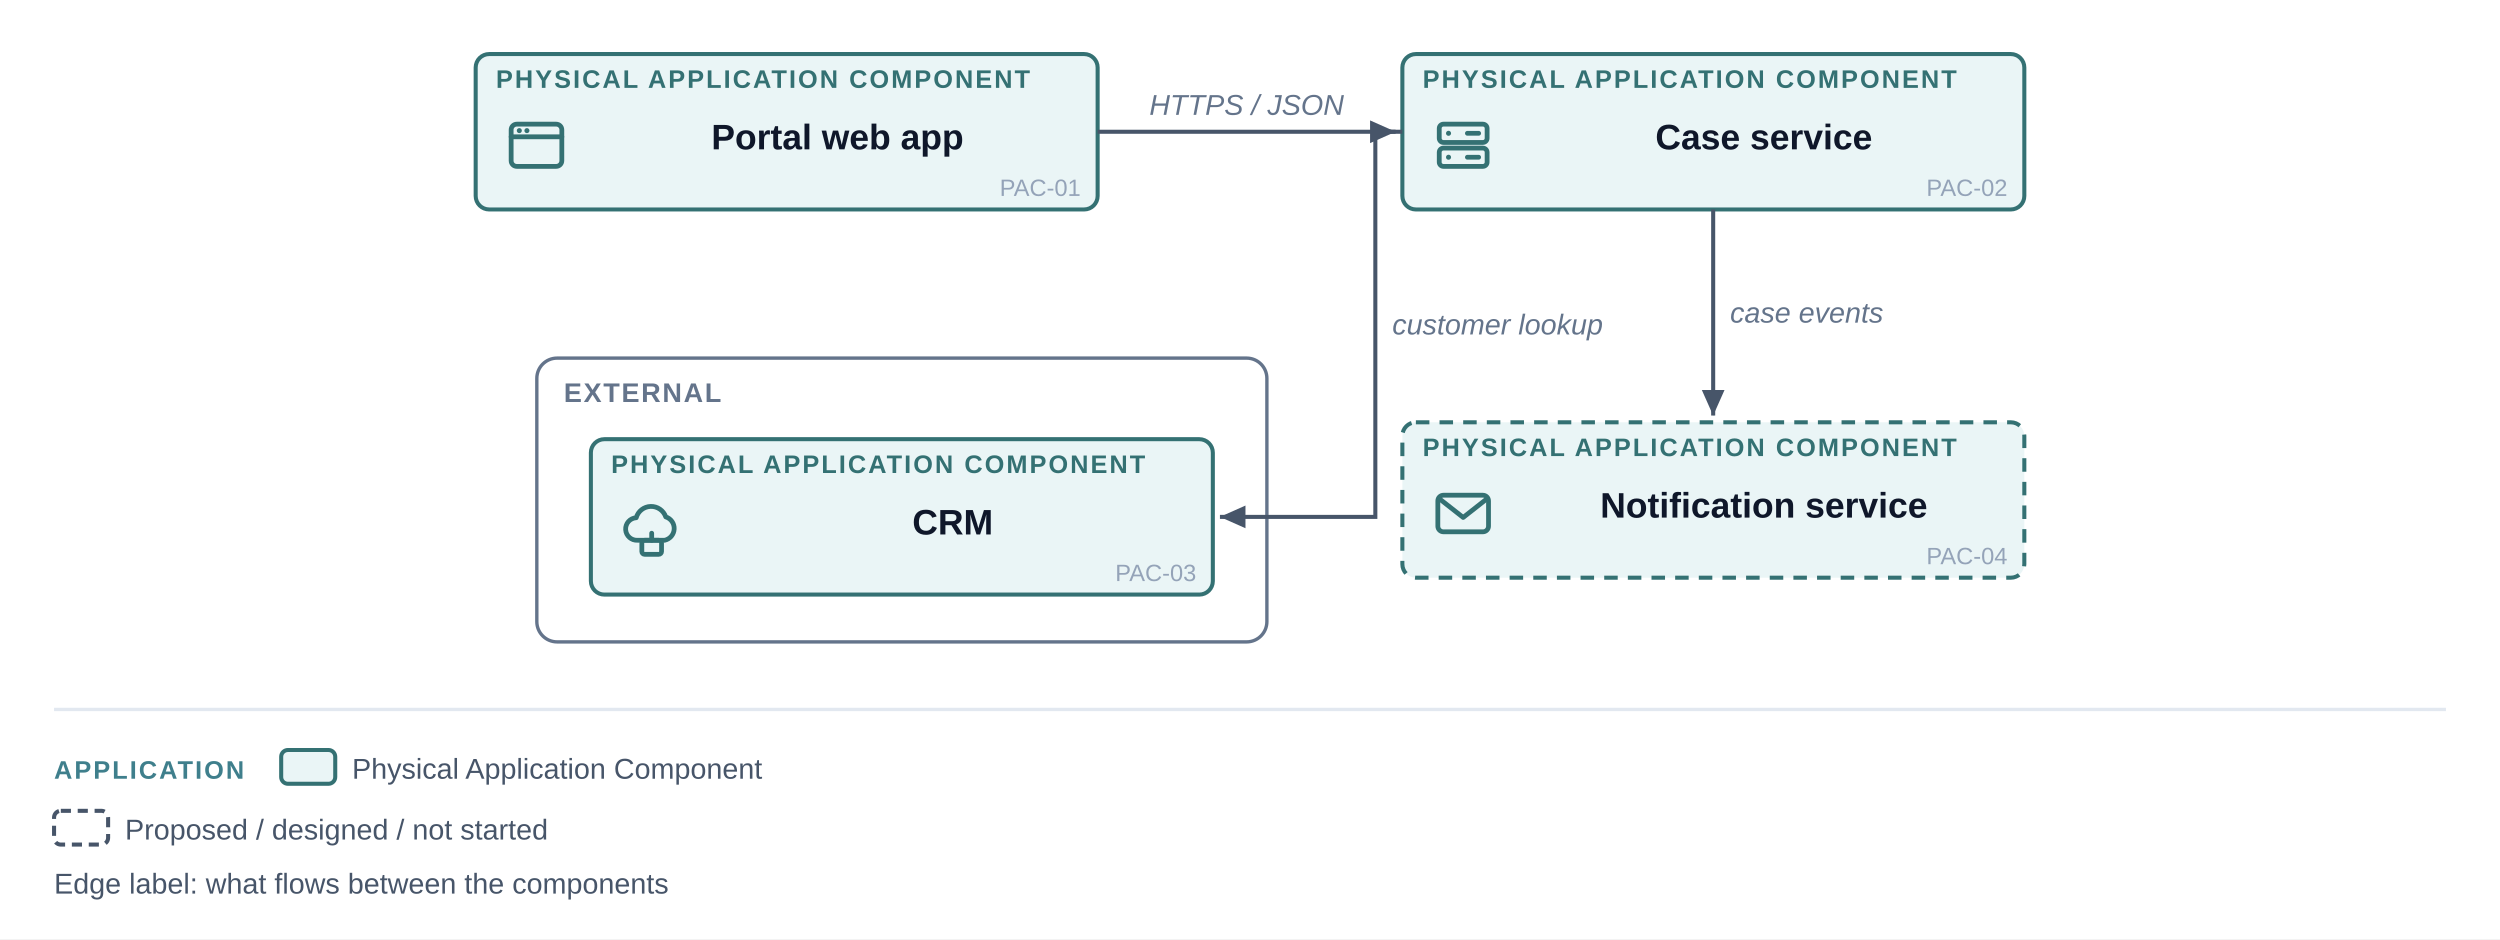
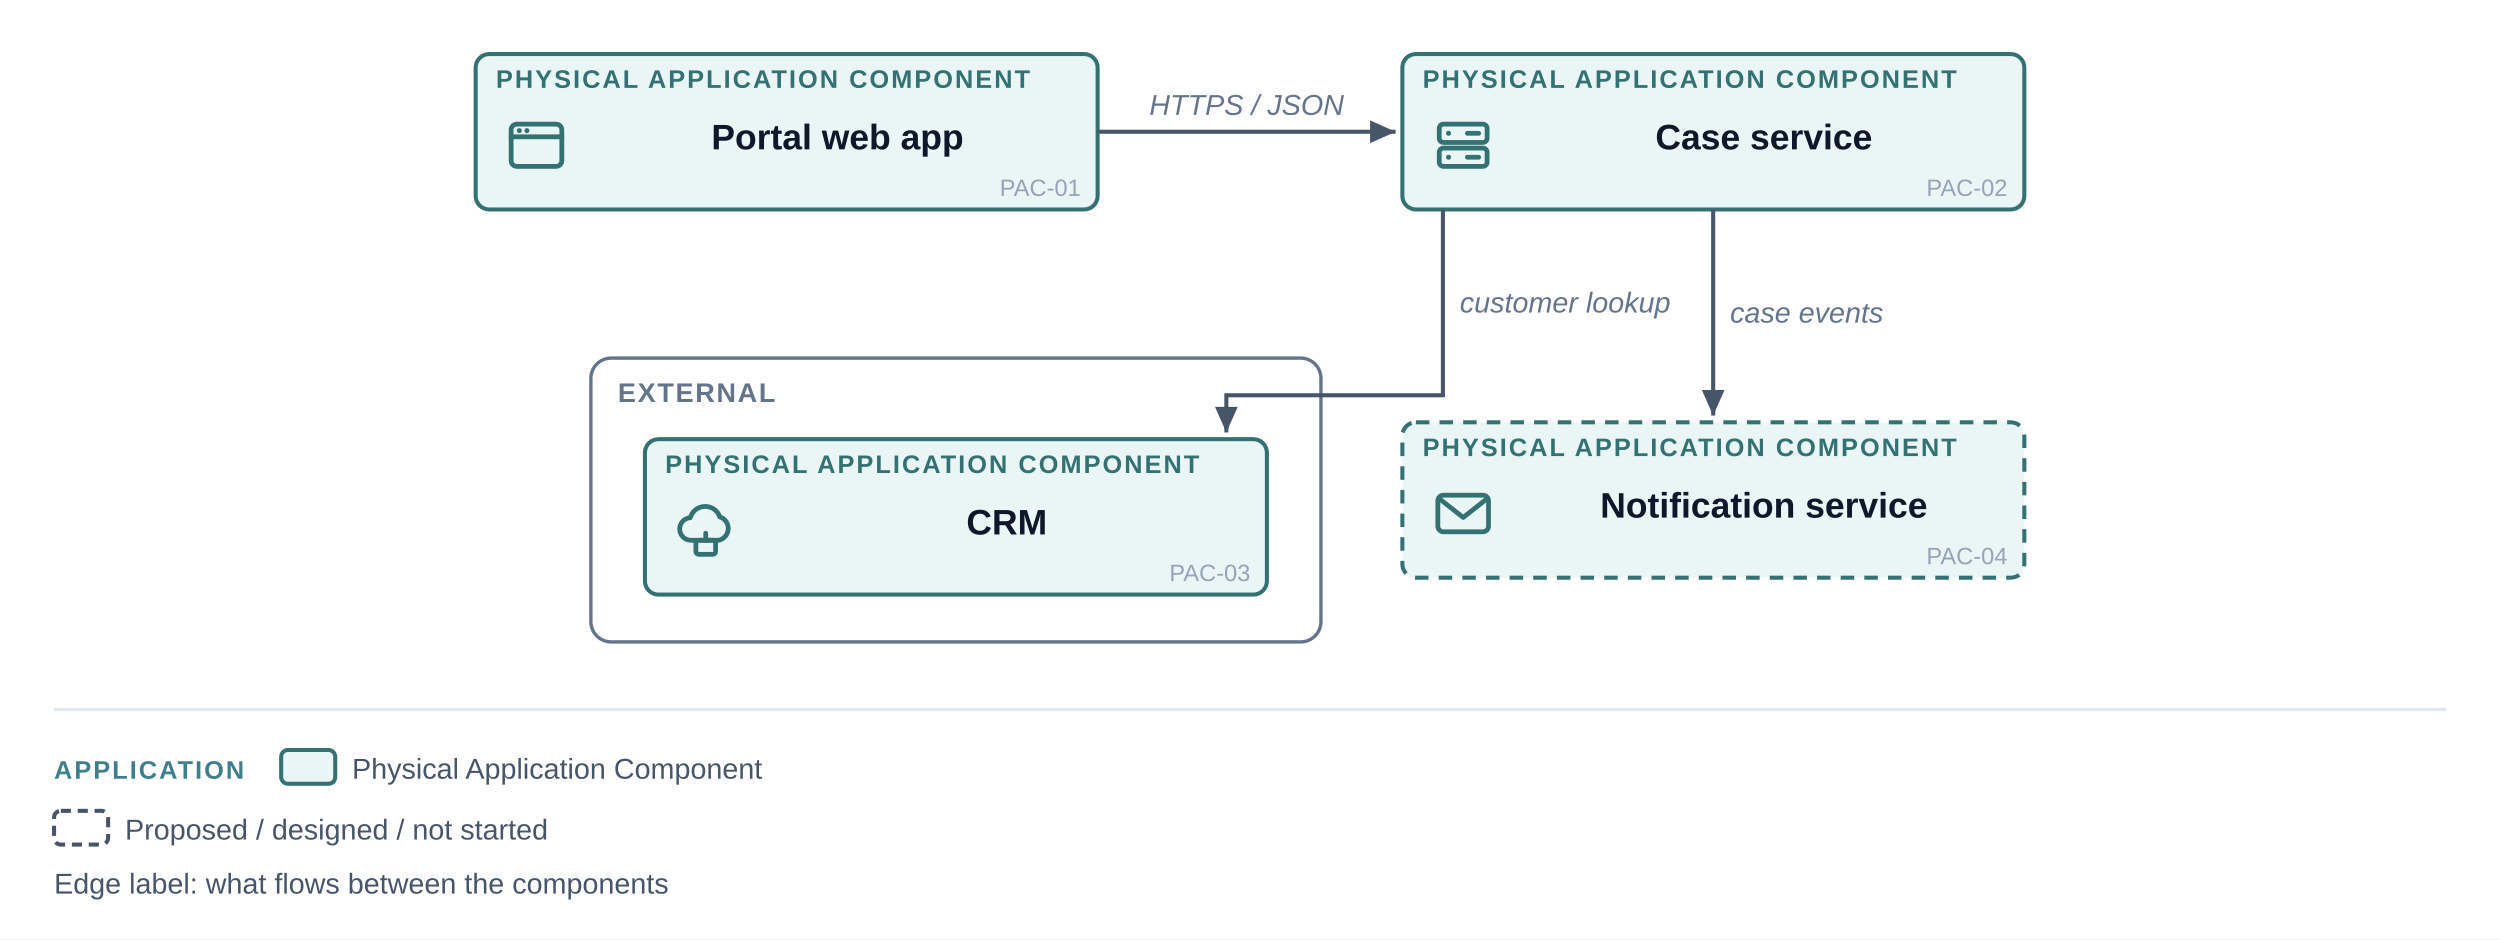
<svg xmlns="http://www.w3.org/2000/svg" viewBox="0 0 740 278" font-family="-apple-system, 'Helvetica Neue', Arial, sans-serif">
  <rect x="0" y="0" width="740" height="278" fill="#ffffff" />
  <defs>
    <marker id="arr-v1" viewBox="0 0 10 10" refX="9" refY="5" markerWidth="7" markerHeight="7" orient="auto-start-reverse">
      <path d="M 0 1 L 9 5 L 0 9 z" fill="#475569" />
    </marker>
  </defs>
-   <rect x="158.9" y="106.0" width="216.1" height="84.0" rx="6" fill="none" stroke="#64748b" stroke-width="1" />
-   <text x="166.9" y="119.0" font-size="8" fill="#64748b" font-weight="700" letter-spacing="0.5">EXTERNAL</text>
+   <rect x="174.9" y="106.0" width="216.1" height="84.0" rx="6" fill="none" stroke="#64748b" stroke-width="1" />
+   <text x="182.9" y="119.0" font-size="8" fill="#64748b" font-weight="700" letter-spacing="0.5">EXTERNAL</text>
  <rect x="140.8" y="16.0" width="184.1" height="46.0" rx="4" fill="#eaf5f6" stroke="#347173" stroke-width="1.2" />
  <text x="146.8" y="26.0" font-size="7.5" fill="#347173" font-weight="700" letter-spacing="0.6">PHYSICAL APPLICATION COMPONENT</text>
  <g transform="translate(148.8 33.0) scale(0.8333)" color="#347173">
    <g fill="none" stroke="#347173" stroke-width="1.7" stroke-linecap="round" stroke-linejoin="round">
      <rect x="3" y="4.5" width="18" height="15" rx="2" />
      <line x1="3" y1="9" x2="21" y2="9" />
      <circle cx="5.9" cy="6.8" r="0.9" fill="#347173" stroke="none" />
      <circle cx="8.6" cy="6.8" r="0.9" fill="#347173" stroke="none" />
    </g>
  </g>
  <text x="247.9" y="44.2" font-size="10.5" fill="#0f172a" text-anchor="middle" font-weight="600">Portal web app</text>
  <text x="319.9" y="58.0" font-size="7" fill="#94a3b8" text-anchor="end">PAC-01</text>
  <rect x="415.1" y="16.0" width="184.1" height="46.0" rx="4" fill="#eaf5f6" stroke="#347173" stroke-width="1.2" />
  <text x="421.1" y="26.0" font-size="7.5" fill="#347173" font-weight="700" letter-spacing="0.6">PHYSICAL APPLICATION COMPONENT</text>
  <g transform="translate(423.1 33.0) scale(0.8333)" color="#347173">
    <g fill="none" stroke="#347173" stroke-width="1.7" stroke-linecap="round" stroke-linejoin="round">
      <rect x="3.5" y="4.5" width="17" height="6.5" rx="1.5" />
      <rect x="3.5" y="13" width="17" height="6.5" rx="1.5" />
      <circle cx="6.8" cy="7.75" r="0.9" fill="#347173" stroke="none" />
      <circle cx="6.8" cy="16.25" r="0.9" fill="#347173" stroke="none" />
      <line x1="13.5" y1="7.75" x2="17.5" y2="7.75" />
      <line x1="13.5" y1="16.25" x2="17.5" y2="16.25" />
    </g>
  </g>
  <text x="522.1" y="44.2" font-size="10.5" fill="#0f172a" text-anchor="middle" font-weight="600">Case service</text>
  <text x="594.2" y="58.0" font-size="7" fill="#94a3b8" text-anchor="end">PAC-02</text>
-   <rect x="174.9" y="130.0" width="184.1" height="46.0" rx="4" fill="#eaf5f6" stroke="#347173" stroke-width="1.2" />
-   <text x="180.9" y="140.0" font-size="7.5" fill="#347173" font-weight="700" letter-spacing="0.6">PHYSICAL APPLICATION COMPONENT</text>
-   <g transform="translate(182.9 147.0) scale(0.8333)" color="#347173">
+   <rect x="190.9" y="130.0" width="184.1" height="46.0" rx="4" fill="#eaf5f6" stroke="#347173" stroke-width="1.2" />
+   <text x="196.9" y="140.0" font-size="7.5" fill="#347173" font-weight="700" letter-spacing="0.6">PHYSICAL APPLICATION COMPONENT</text>
+   <g transform="translate(198.9 147.0) scale(0.8333)" color="#347173">
    <g fill="none" stroke="#347173" stroke-width="1.7" stroke-linecap="round" stroke-linejoin="round">
      <path d="M7 15.5a4 4 0 0 1-.5-8A5.5 5.5 0 0 1 17 7.2a4.3 4.3 0 0 1-.4 8.3z" />
      <rect x="8.5" y="15.5" width="7" height="5" rx="1" />
      <path d="M12 13v2.5" />
    </g>
  </g>
-   <text x="282.0" y="158.2" font-size="10.5" fill="#0f172a" text-anchor="middle" font-weight="600">CRM</text>
-   <text x="354.1" y="172.0" font-size="7" fill="#94a3b8" text-anchor="end">PAC-03</text>
+   <text x="298.0" y="158.2" font-size="10.5" fill="#0f172a" text-anchor="middle" font-weight="600">CRM</text>
+   <text x="370.1" y="172.0" font-size="7" fill="#94a3b8" text-anchor="end">PAC-03</text>
  <rect x="415.1" y="125.0" width="184.1" height="46.0" rx="4" fill="#eaf5f6" stroke="#347173" stroke-width="1.2" stroke-dasharray="4 3" />
  <text x="421.1" y="135.0" font-size="7.5" fill="#347173" font-weight="700" letter-spacing="0.6">PHYSICAL APPLICATION COMPONENT</text>
  <g transform="translate(423.1 142.0) scale(0.8333)" color="#347173">
    <g fill="none" stroke="#347173" stroke-width="1.7" stroke-linecap="round" stroke-linejoin="round">
      <rect x="3" y="5.5" width="18" height="13" rx="2" />
      <path d="M3.6 6.8 L12 13.4 L20.4 6.8" />
    </g>
  </g>
  <text x="522.1" y="153.2" font-size="10.5" fill="#0f172a" text-anchor="middle" font-weight="600">Notification service</text>
  <text x="594.2" y="167.0" font-size="7" fill="#94a3b8" text-anchor="end">PAC-04</text>
  <polyline points="324.9,39.0 413.1,39.0" fill="none" stroke="#475569" stroke-width="1.2" marker-end="url(#arr-v1)" />
  <text x="369.0" y="34.0" font-size="8.5" fill="#64748b" text-anchor="middle" font-style="italic" stroke="#ffffff" stroke-width="3" stroke-linejoin="round" paint-order="stroke">HTTPS / JSON</text>
-   <polyline points="415.1,39.0 407.1,39.0 407.1,153.0 361.1,153.0" fill="none" stroke="#475569" stroke-width="1.2" marker-end="url(#arr-v1)" />
-   <text x="412.1" y="99.0" font-size="8.5" fill="#64748b" font-style="italic" stroke="#ffffff" stroke-width="3" stroke-linejoin="round" paint-order="stroke">customer lookup</text>
+   <polyline points="427.1,62.0 427.1,117.0 363.0,117.0 363.0,128.0" fill="none" stroke="#475569" stroke-width="1.2" marker-end="url(#arr-v1)" />
+   <text x="432.1" y="92.5" font-size="8.5" fill="#64748b" font-style="italic" stroke="#ffffff" stroke-width="3" stroke-linejoin="round" paint-order="stroke">customer lookup</text>
  <polyline points="507.1,62.0 507.1,123.0" fill="none" stroke="#475569" stroke-width="1.2" marker-end="url(#arr-v1)" />
  <text x="512.1" y="95.5" font-size="8.5" fill="#64748b" font-style="italic" stroke="#ffffff" stroke-width="3" stroke-linejoin="round" paint-order="stroke">case events</text>
  <line x1="16" y1="210.0" x2="724" y2="210.0" stroke="#e2e8f0" stroke-width="1" />
  <text x="16.0" y="230.5" font-size="7.5" fill="#3f7f8c" font-weight="700" letter-spacing="0.6">APPLICATION</text>
  <rect x="83.229" y="222.0" width="16" height="10" rx="2" fill="#eaf5f6" stroke="#347173" stroke-width="1.2" />
  <text x="104.2" y="230.5" font-size="8.5" fill="#475569">Physical Application Component</text>
  <rect x="16" y="240.0" width="16" height="10" rx="2" fill="#ffffff" stroke="#475569" stroke-width="1.2" stroke-dasharray="3 2" />
  <text x="37.0" y="248.5" font-size="8.5" fill="#475569">Proposed / designed / not started</text>
  <text x="16.0" y="264.5" font-size="8.5" fill="#475569">Edge label: what flows between the components</text>
</svg>
